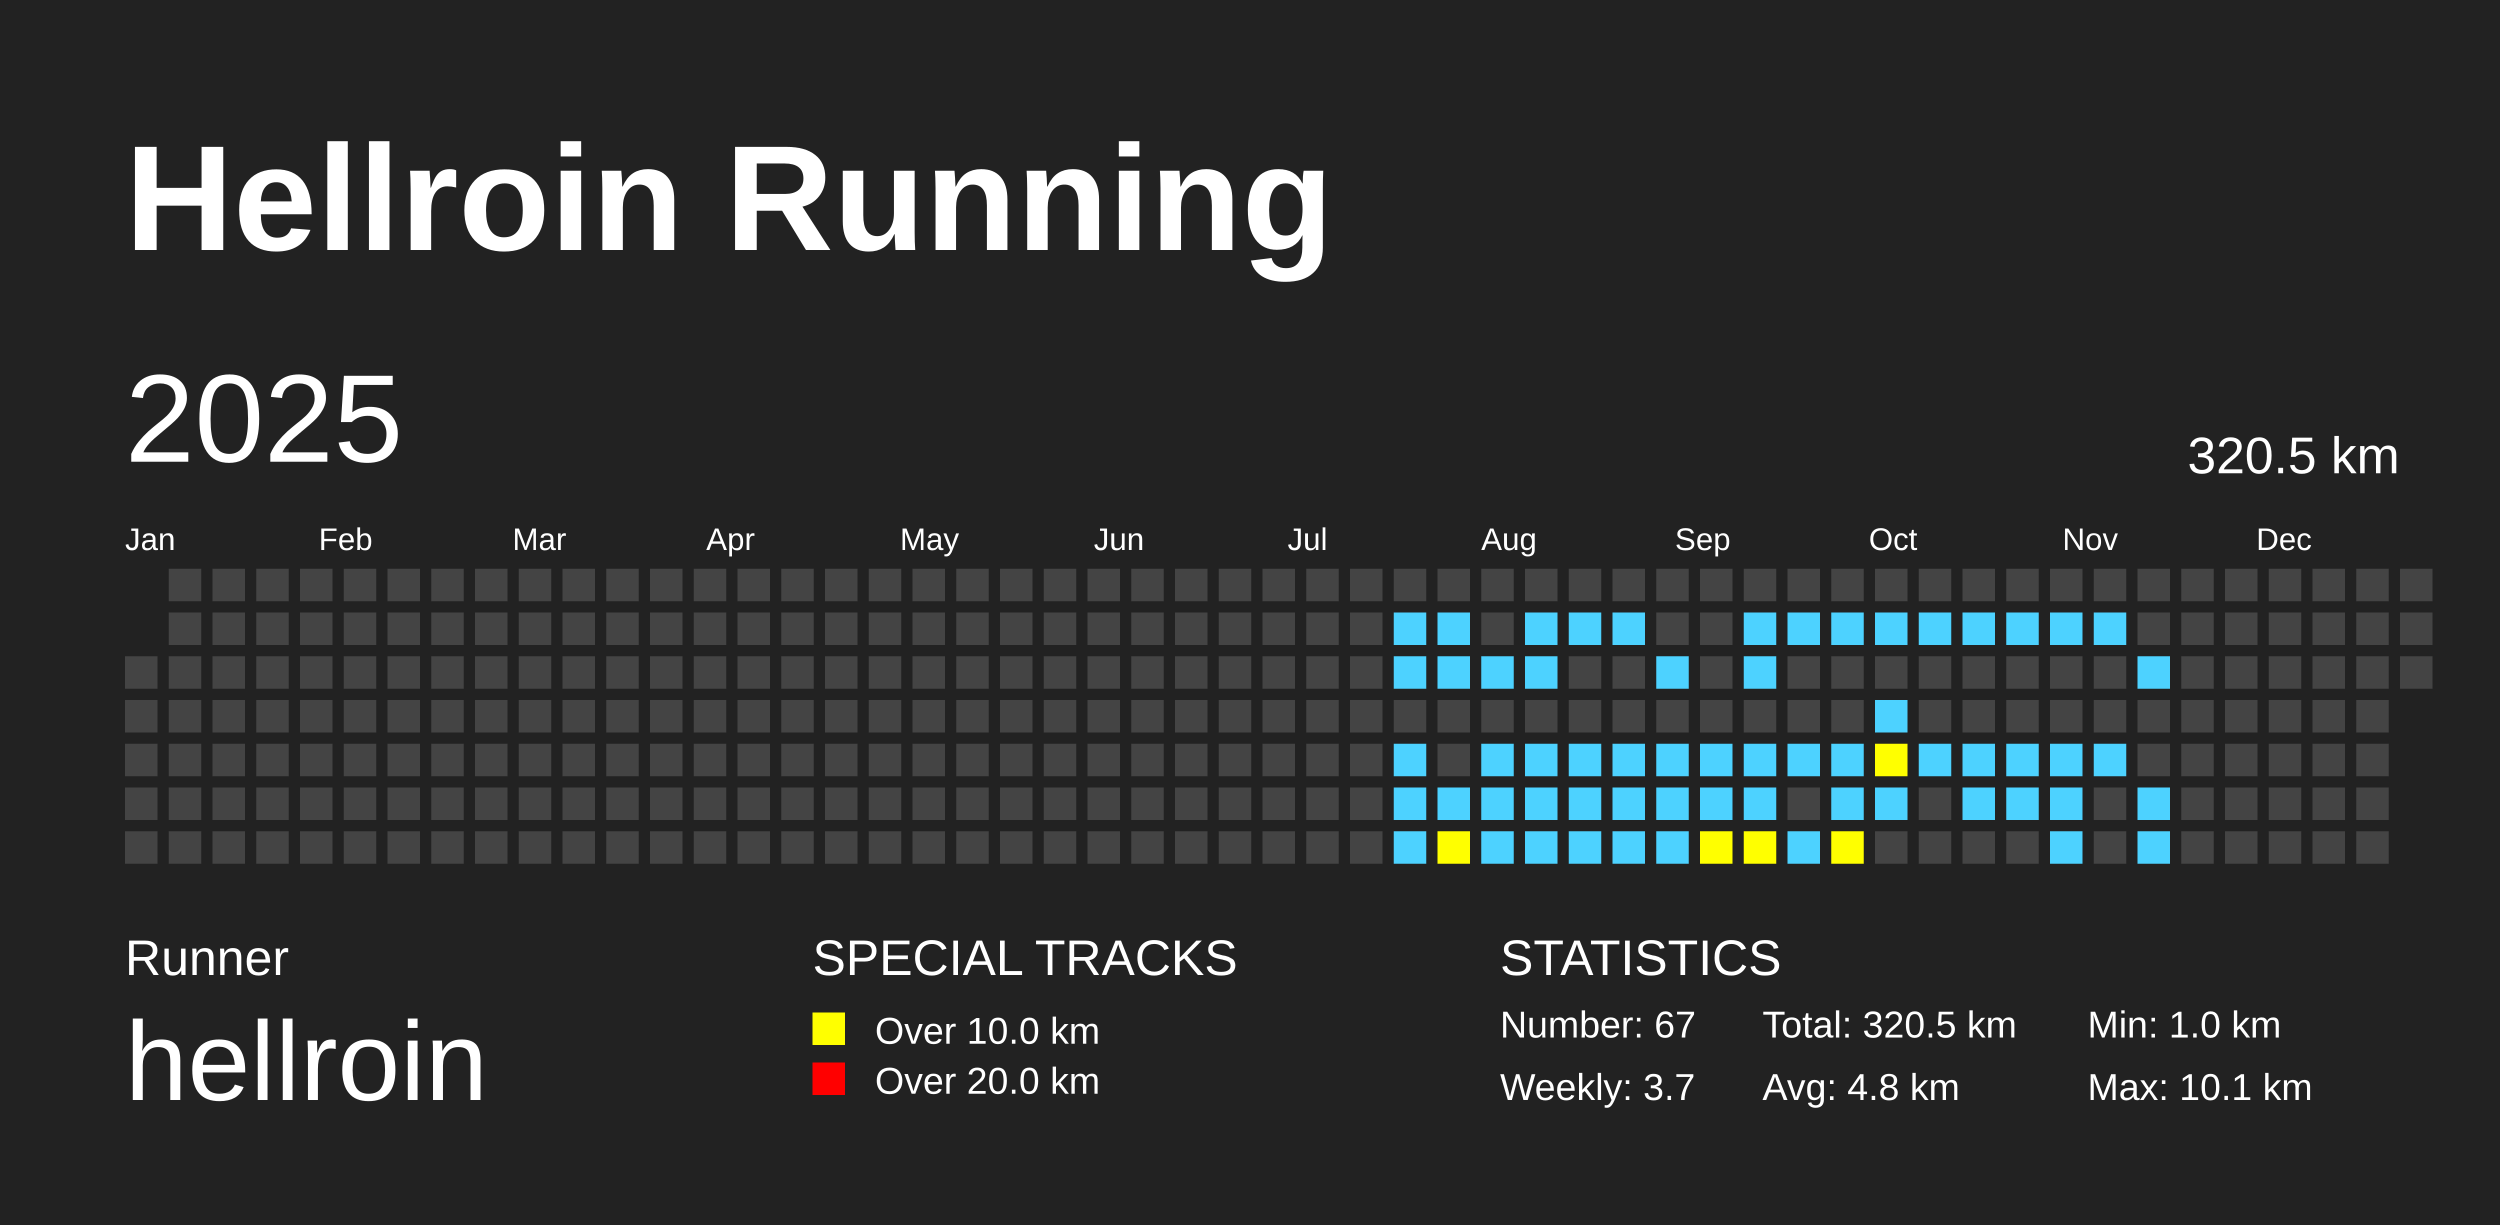
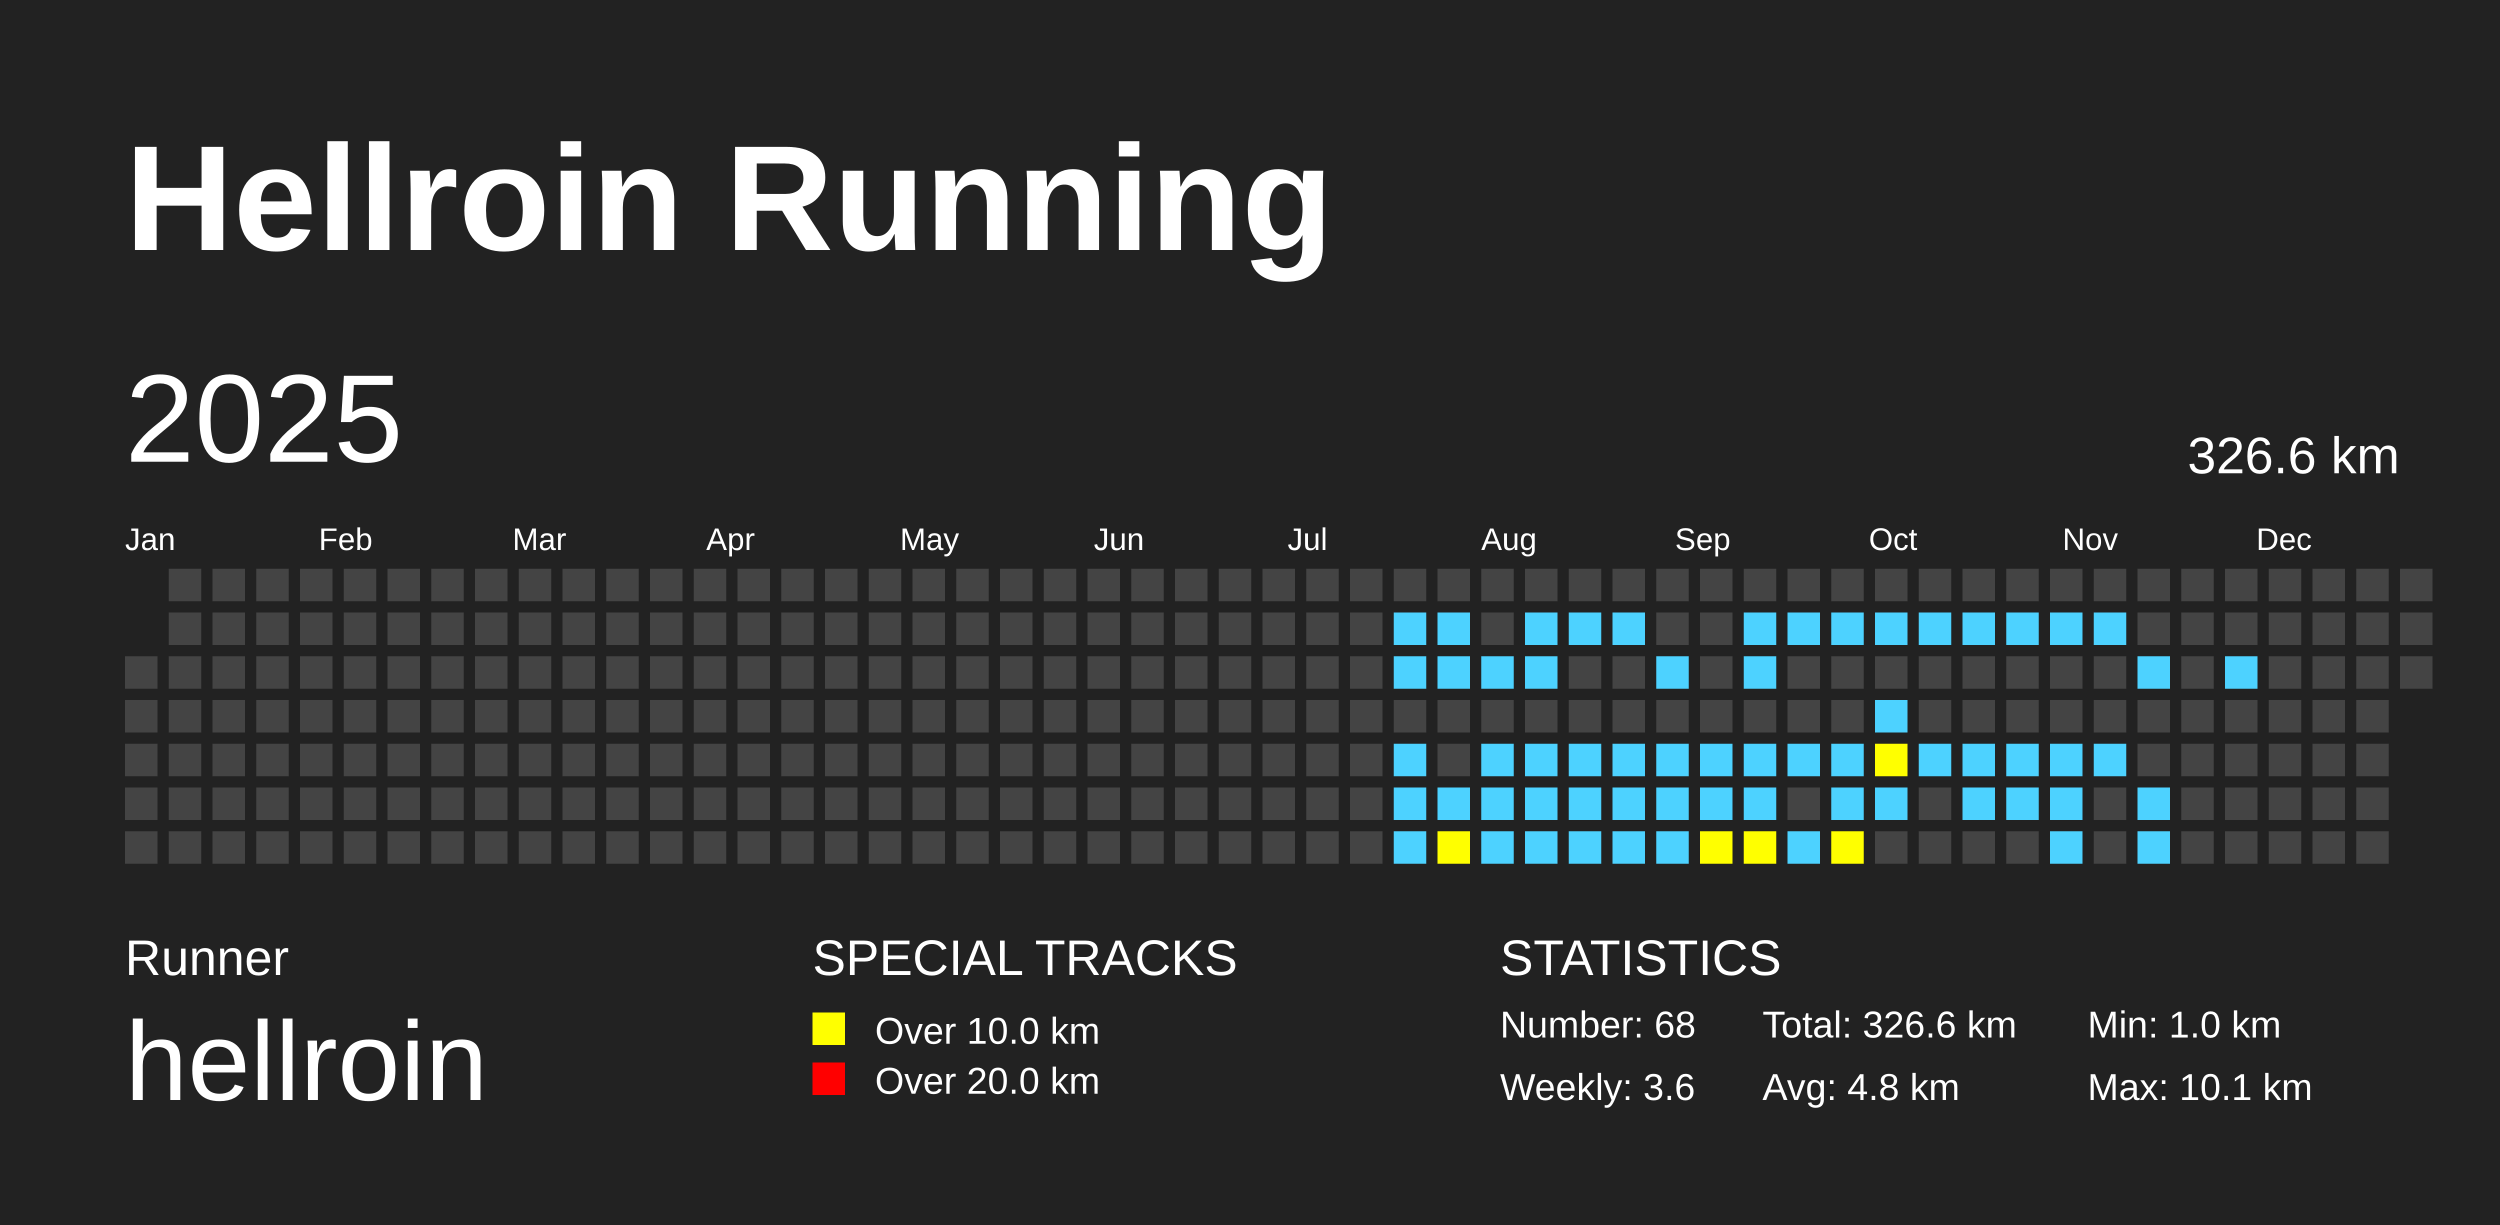
<svg xmlns="http://www.w3.org/2000/svg" baseProfile="full" height="98mm" version="1.1" viewBox="0,0,200,98" width="200mm">
  <defs />
  <rect fill="#222222" height="98" width="200" x="0" y="0" />
  <text fill="#FFFFFF" style="font-size:12px; font-family:Arial; font-weight:bold;" x="10" y="20">Hellroin Running</text>
  <text fill="#FFFFFF" style="font-size:4px; font-family:Arial" x="10" y="78">Runner</text>
  <text fill="#FFFFFF" style="font-size:9px; font-family:Arial" x="10" y="88">hellroin</text>
  <text fill="#FFFFFF" style="font-size:4px; font-family:Arial" x="65" y="78">SPECIAL TRACKS</text>
  <rect fill="yellow" height="2.6" width="2.6" x="65" y="81" />
  <text fill="#FFFFFF" style="font-size:3px; font-family:Arial" x="70" y="83.5">Over 10.0 km</text>
  <rect fill="red" height="2.6" width="2.6" x="65" y="85" />
  <text fill="#FFFFFF" style="font-size:3px; font-family:Arial" x="70" y="87.5">Over 20.0 km</text>
  <text fill="#FFFFFF" style="font-size:4px; font-family:Arial" x="120" y="78">STATISTICS</text>
-   <text fill="#FFFFFF" style="font-size:3px; font-family:Arial" x="120" y="83">Number: 67</text>
-   <text fill="#FFFFFF" style="font-size:3px; font-family:Arial" x="120" y="88">Weekly: 3.7</text>
-   <text fill="#FFFFFF" style="font-size:3px; font-family:Arial" x="141" y="83">Total: 320.5 km</text>
+   <text fill="#FFFFFF" style="font-size:3px; font-family:Arial" x="120" y="83">Number: 68</text>
+   <text fill="#FFFFFF" style="font-size:3px; font-family:Arial" x="120" y="88">Weekly: 3.6</text>
+   <text fill="#FFFFFF" style="font-size:3px; font-family:Arial" x="141" y="83">Total: 326.6 km</text>
  <text fill="#FFFFFF" style="font-size:3px; font-family:Arial" x="141" y="88">Avg: 4.8 km</text>
  <text fill="#FFFFFF" style="font-size:3px; font-family:Arial" x="167" y="83">Min: 1.0 km</text>
  <text fill="#FFFFFF" style="font-size:3px; font-family:Arial" x="167" y="88">Max: 10.1 km</text>
  <text dominant-baseline="hanging" fill="#FFFFFF" style="font-size:10.0px; font-family:Arial;" x="10" y="30">2025</text>
-   <text dominant-baseline="hanging" fill="#FFFFFF" style="font-size:4.125px; font-family:Arial;" x="175" y="35">320.5 km</text>
+   <text dominant-baseline="hanging" fill="#FFFFFF" style="font-size:4.125px; font-family:Arial;" x="175" y="35">326.6 km</text>
  <text fill="#FFFFFF" style="font-size:2.5px; font-family:Arial" x="10.0" y="44">Jan</text>
  <text fill="#FFFFFF" style="font-size:2.5px; font-family:Arial" x="25.5" y="44">Feb</text>
  <text fill="#FFFFFF" style="font-size:2.5px; font-family:Arial" x="41.0" y="44">Mar</text>
  <text fill="#FFFFFF" style="font-size:2.5px; font-family:Arial" x="56.5" y="44">Apr</text>
  <text fill="#FFFFFF" style="font-size:2.5px; font-family:Arial" x="72.0" y="44">May</text>
  <text fill="#FFFFFF" style="font-size:2.5px; font-family:Arial" x="87.5" y="44">Jun</text>
  <text fill="#FFFFFF" style="font-size:2.5px; font-family:Arial" x="103.0" y="44">Jul</text>
  <text fill="#FFFFFF" style="font-size:2.5px; font-family:Arial" x="118.5" y="44">Aug</text>
  <text fill="#FFFFFF" style="font-size:2.5px; font-family:Arial" x="134.0" y="44">Sep</text>
  <text fill="#FFFFFF" style="font-size:2.5px; font-family:Arial" x="149.5" y="44">Oct</text>
  <text fill="#FFFFFF" style="font-size:2.5px; font-family:Arial" x="165.0" y="44">Nov</text>
  <text fill="#FFFFFF" style="font-size:2.5px; font-family:Arial" x="180.5" y="44">Dec</text>
  <rect fill="#444444" height="2.6" width="2.6" x="10.0" y="52.5" />
  <rect fill="#444444" height="2.6" width="2.6" x="10.0" y="56.0" />
  <rect fill="#444444" height="2.6" width="2.6" x="10.0" y="59.5" />
  <rect fill="#444444" height="2.6" width="2.6" x="10.0" y="63.0" />
  <rect fill="#444444" height="2.6" width="2.6" x="10.0" y="66.5" />
  <rect fill="#444444" height="2.6" width="2.6" x="13.5" y="45.5" />
  <rect fill="#444444" height="2.6" width="2.6" x="13.5" y="49.0" />
  <rect fill="#444444" height="2.6" width="2.6" x="13.5" y="52.5" />
  <rect fill="#444444" height="2.6" width="2.6" x="13.5" y="56.0" />
  <rect fill="#444444" height="2.6" width="2.6" x="13.5" y="59.5" />
  <rect fill="#444444" height="2.6" width="2.6" x="13.5" y="63.0" />
  <rect fill="#444444" height="2.6" width="2.6" x="13.5" y="66.5" />
  <rect fill="#444444" height="2.6" width="2.6" x="17.0" y="45.5" />
  <rect fill="#444444" height="2.6" width="2.6" x="17.0" y="49.0" />
  <rect fill="#444444" height="2.6" width="2.6" x="17.0" y="52.5" />
  <rect fill="#444444" height="2.6" width="2.6" x="17.0" y="56.0" />
  <rect fill="#444444" height="2.6" width="2.6" x="17.0" y="59.5" />
  <rect fill="#444444" height="2.6" width="2.6" x="17.0" y="63.0" />
  <rect fill="#444444" height="2.6" width="2.6" x="17.0" y="66.5" />
  <rect fill="#444444" height="2.6" width="2.6" x="20.5" y="45.5" />
  <rect fill="#444444" height="2.6" width="2.6" x="20.5" y="49.0" />
  <rect fill="#444444" height="2.6" width="2.6" x="20.5" y="52.5" />
  <rect fill="#444444" height="2.6" width="2.6" x="20.5" y="56.0" />
  <rect fill="#444444" height="2.6" width="2.6" x="20.5" y="59.5" />
  <rect fill="#444444" height="2.6" width="2.6" x="20.5" y="63.0" />
  <rect fill="#444444" height="2.6" width="2.6" x="20.5" y="66.5" />
  <rect fill="#444444" height="2.6" width="2.6" x="24.0" y="45.5" />
  <rect fill="#444444" height="2.6" width="2.6" x="24.0" y="49.0" />
  <rect fill="#444444" height="2.6" width="2.6" x="24.0" y="52.5" />
  <rect fill="#444444" height="2.6" width="2.6" x="24.0" y="56.0" />
  <rect fill="#444444" height="2.6" width="2.6" x="24.0" y="59.5" />
  <rect fill="#444444" height="2.6" width="2.6" x="24.0" y="63.0" />
  <rect fill="#444444" height="2.6" width="2.6" x="24.0" y="66.5" />
  <rect fill="#444444" height="2.6" width="2.6" x="27.5" y="45.5" />
  <rect fill="#444444" height="2.6" width="2.6" x="27.5" y="49.0" />
  <rect fill="#444444" height="2.6" width="2.6" x="27.5" y="52.5" />
  <rect fill="#444444" height="2.6" width="2.6" x="27.5" y="56.0" />
  <rect fill="#444444" height="2.6" width="2.6" x="27.5" y="59.5" />
  <rect fill="#444444" height="2.6" width="2.6" x="27.5" y="63.0" />
  <rect fill="#444444" height="2.6" width="2.6" x="27.5" y="66.5" />
  <rect fill="#444444" height="2.6" width="2.6" x="31.0" y="45.5" />
  <rect fill="#444444" height="2.6" width="2.6" x="31.0" y="49.0" />
  <rect fill="#444444" height="2.6" width="2.6" x="31.0" y="52.5" />
  <rect fill="#444444" height="2.6" width="2.6" x="31.0" y="56.0" />
  <rect fill="#444444" height="2.6" width="2.6" x="31.0" y="59.5" />
  <rect fill="#444444" height="2.6" width="2.6" x="31.0" y="63.0" />
  <rect fill="#444444" height="2.6" width="2.6" x="31.0" y="66.5" />
  <rect fill="#444444" height="2.6" width="2.6" x="34.5" y="45.5" />
  <rect fill="#444444" height="2.6" width="2.6" x="34.5" y="49.0" />
  <rect fill="#444444" height="2.6" width="2.6" x="34.5" y="52.5" />
  <rect fill="#444444" height="2.6" width="2.6" x="34.5" y="56.0" />
  <rect fill="#444444" height="2.6" width="2.6" x="34.5" y="59.5" />
  <rect fill="#444444" height="2.6" width="2.6" x="34.5" y="63.0" />
  <rect fill="#444444" height="2.6" width="2.6" x="34.5" y="66.5" />
  <rect fill="#444444" height="2.6" width="2.6" x="38.0" y="45.5" />
  <rect fill="#444444" height="2.6" width="2.6" x="38.0" y="49.0" />
  <rect fill="#444444" height="2.6" width="2.6" x="38.0" y="52.5" />
  <rect fill="#444444" height="2.6" width="2.6" x="38.0" y="56.0" />
  <rect fill="#444444" height="2.6" width="2.6" x="38.0" y="59.5" />
  <rect fill="#444444" height="2.6" width="2.6" x="38.0" y="63.0" />
  <rect fill="#444444" height="2.6" width="2.6" x="38.0" y="66.5" />
  <rect fill="#444444" height="2.6" width="2.6" x="41.5" y="45.5" />
  <rect fill="#444444" height="2.6" width="2.6" x="41.5" y="49.0" />
  <rect fill="#444444" height="2.6" width="2.6" x="41.5" y="52.5" />
  <rect fill="#444444" height="2.6" width="2.6" x="41.5" y="56.0" />
  <rect fill="#444444" height="2.6" width="2.6" x="41.5" y="59.5" />
  <rect fill="#444444" height="2.6" width="2.6" x="41.5" y="63.0" />
  <rect fill="#444444" height="2.6" width="2.6" x="41.5" y="66.5" />
  <rect fill="#444444" height="2.6" width="2.6" x="45.0" y="45.5" />
  <rect fill="#444444" height="2.6" width="2.6" x="45.0" y="49.0" />
  <rect fill="#444444" height="2.6" width="2.6" x="45.0" y="52.5" />
  <rect fill="#444444" height="2.6" width="2.6" x="45.0" y="56.0" />
  <rect fill="#444444" height="2.6" width="2.6" x="45.0" y="59.5" />
  <rect fill="#444444" height="2.6" width="2.6" x="45.0" y="63.0" />
  <rect fill="#444444" height="2.6" width="2.6" x="45.0" y="66.5" />
  <rect fill="#444444" height="2.6" width="2.6" x="48.5" y="45.5" />
  <rect fill="#444444" height="2.6" width="2.6" x="48.5" y="49.0" />
  <rect fill="#444444" height="2.6" width="2.6" x="48.5" y="52.5" />
  <rect fill="#444444" height="2.6" width="2.6" x="48.5" y="56.0" />
  <rect fill="#444444" height="2.6" width="2.6" x="48.5" y="59.5" />
  <rect fill="#444444" height="2.6" width="2.6" x="48.5" y="63.0" />
  <rect fill="#444444" height="2.6" width="2.6" x="48.5" y="66.5" />
  <rect fill="#444444" height="2.6" width="2.6" x="52.0" y="45.5" />
  <rect fill="#444444" height="2.6" width="2.6" x="52.0" y="49.0" />
  <rect fill="#444444" height="2.6" width="2.6" x="52.0" y="52.5" />
  <rect fill="#444444" height="2.6" width="2.6" x="52.0" y="56.0" />
  <rect fill="#444444" height="2.6" width="2.6" x="52.0" y="59.5" />
  <rect fill="#444444" height="2.6" width="2.6" x="52.0" y="63.0" />
  <rect fill="#444444" height="2.6" width="2.6" x="52.0" y="66.5" />
  <rect fill="#444444" height="2.6" width="2.6" x="55.5" y="45.5" />
  <rect fill="#444444" height="2.6" width="2.6" x="55.5" y="49.0" />
  <rect fill="#444444" height="2.6" width="2.6" x="55.5" y="52.5" />
  <rect fill="#444444" height="2.6" width="2.6" x="55.5" y="56.0" />
  <rect fill="#444444" height="2.6" width="2.6" x="55.5" y="59.5" />
  <rect fill="#444444" height="2.6" width="2.6" x="55.5" y="63.0" />
  <rect fill="#444444" height="2.6" width="2.6" x="55.5" y="66.5" />
  <rect fill="#444444" height="2.6" width="2.6" x="59.0" y="45.5" />
  <rect fill="#444444" height="2.6" width="2.6" x="59.0" y="49.0" />
  <rect fill="#444444" height="2.6" width="2.6" x="59.0" y="52.5" />
  <rect fill="#444444" height="2.6" width="2.6" x="59.0" y="56.0" />
  <rect fill="#444444" height="2.6" width="2.6" x="59.0" y="59.5" />
  <rect fill="#444444" height="2.6" width="2.6" x="59.0" y="63.0" />
  <rect fill="#444444" height="2.6" width="2.6" x="59.0" y="66.5" />
  <rect fill="#444444" height="2.6" width="2.6" x="62.5" y="45.5" />
  <rect fill="#444444" height="2.6" width="2.6" x="62.5" y="49.0" />
  <rect fill="#444444" height="2.6" width="2.6" x="62.5" y="52.5" />
  <rect fill="#444444" height="2.6" width="2.6" x="62.5" y="56.0" />
  <rect fill="#444444" height="2.6" width="2.6" x="62.5" y="59.5" />
  <rect fill="#444444" height="2.6" width="2.6" x="62.5" y="63.0" />
  <rect fill="#444444" height="2.6" width="2.6" x="62.5" y="66.5" />
  <rect fill="#444444" height="2.6" width="2.6" x="66.0" y="45.5" />
  <rect fill="#444444" height="2.6" width="2.6" x="66.0" y="49.0" />
  <rect fill="#444444" height="2.6" width="2.6" x="66.0" y="52.5" />
  <rect fill="#444444" height="2.6" width="2.6" x="66.0" y="56.0" />
  <rect fill="#444444" height="2.6" width="2.6" x="66.0" y="59.5" />
  <rect fill="#444444" height="2.6" width="2.6" x="66.0" y="63.0" />
  <rect fill="#444444" height="2.6" width="2.6" x="66.0" y="66.5" />
  <rect fill="#444444" height="2.6" width="2.6" x="69.5" y="45.5" />
  <rect fill="#444444" height="2.6" width="2.6" x="69.5" y="49.0" />
  <rect fill="#444444" height="2.6" width="2.6" x="69.5" y="52.5" />
  <rect fill="#444444" height="2.6" width="2.6" x="69.5" y="56.0" />
  <rect fill="#444444" height="2.6" width="2.6" x="69.5" y="59.5" />
  <rect fill="#444444" height="2.6" width="2.6" x="69.5" y="63.0" />
  <rect fill="#444444" height="2.6" width="2.6" x="69.5" y="66.5" />
  <rect fill="#444444" height="2.6" width="2.6" x="73.0" y="45.5" />
  <rect fill="#444444" height="2.6" width="2.6" x="73.0" y="49.0" />
  <rect fill="#444444" height="2.6" width="2.6" x="73.0" y="52.5" />
  <rect fill="#444444" height="2.6" width="2.6" x="73.0" y="56.0" />
  <rect fill="#444444" height="2.6" width="2.6" x="73.0" y="59.5" />
  <rect fill="#444444" height="2.6" width="2.6" x="73.0" y="63.0" />
  <rect fill="#444444" height="2.6" width="2.6" x="73.0" y="66.5" />
  <rect fill="#444444" height="2.6" width="2.6" x="76.5" y="45.5" />
  <rect fill="#444444" height="2.6" width="2.6" x="76.5" y="49.0" />
  <rect fill="#444444" height="2.6" width="2.6" x="76.5" y="52.5" />
  <rect fill="#444444" height="2.6" width="2.6" x="76.5" y="56.0" />
  <rect fill="#444444" height="2.6" width="2.6" x="76.5" y="59.5" />
  <rect fill="#444444" height="2.6" width="2.6" x="76.5" y="63.0" />
  <rect fill="#444444" height="2.6" width="2.6" x="76.5" y="66.5" />
  <rect fill="#444444" height="2.6" width="2.6" x="80.0" y="45.5" />
  <rect fill="#444444" height="2.6" width="2.6" x="80.0" y="49.0" />
  <rect fill="#444444" height="2.6" width="2.6" x="80.0" y="52.5" />
  <rect fill="#444444" height="2.6" width="2.6" x="80.0" y="56.0" />
  <rect fill="#444444" height="2.6" width="2.6" x="80.0" y="59.5" />
  <rect fill="#444444" height="2.6" width="2.6" x="80.0" y="63.0" />
  <rect fill="#444444" height="2.6" width="2.6" x="80.0" y="66.5" />
  <rect fill="#444444" height="2.6" width="2.6" x="83.5" y="45.5" />
  <rect fill="#444444" height="2.6" width="2.6" x="83.5" y="49.0" />
  <rect fill="#444444" height="2.6" width="2.6" x="83.5" y="52.5" />
  <rect fill="#444444" height="2.6" width="2.6" x="83.5" y="56.0" />
  <rect fill="#444444" height="2.6" width="2.6" x="83.5" y="59.5" />
  <rect fill="#444444" height="2.6" width="2.6" x="83.5" y="63.0" />
  <rect fill="#444444" height="2.6" width="2.6" x="83.5" y="66.5" />
  <rect fill="#444444" height="2.6" width="2.6" x="87.0" y="45.5" />
  <rect fill="#444444" height="2.6" width="2.6" x="87.0" y="49.0" />
  <rect fill="#444444" height="2.6" width="2.6" x="87.0" y="52.5" />
  <rect fill="#444444" height="2.6" width="2.6" x="87.0" y="56.0" />
  <rect fill="#444444" height="2.6" width="2.6" x="87.0" y="59.5" />
  <rect fill="#444444" height="2.6" width="2.6" x="87.0" y="63.0" />
  <rect fill="#444444" height="2.6" width="2.6" x="87.0" y="66.5" />
  <rect fill="#444444" height="2.6" width="2.6" x="90.5" y="45.5" />
  <rect fill="#444444" height="2.6" width="2.6" x="90.5" y="49.0" />
  <rect fill="#444444" height="2.6" width="2.6" x="90.5" y="52.5" />
  <rect fill="#444444" height="2.6" width="2.6" x="90.5" y="56.0" />
  <rect fill="#444444" height="2.6" width="2.6" x="90.5" y="59.5" />
  <rect fill="#444444" height="2.6" width="2.6" x="90.5" y="63.0" />
  <rect fill="#444444" height="2.6" width="2.6" x="90.5" y="66.5" />
  <rect fill="#444444" height="2.6" width="2.6" x="94.0" y="45.5" />
  <rect fill="#444444" height="2.6" width="2.6" x="94.0" y="49.0" />
  <rect fill="#444444" height="2.6" width="2.6" x="94.0" y="52.5" />
  <rect fill="#444444" height="2.6" width="2.6" x="94.0" y="56.0" />
  <rect fill="#444444" height="2.6" width="2.6" x="94.0" y="59.5" />
  <rect fill="#444444" height="2.6" width="2.6" x="94.0" y="63.0" />
  <rect fill="#444444" height="2.6" width="2.6" x="94.0" y="66.5" />
  <rect fill="#444444" height="2.6" width="2.6" x="97.5" y="45.5" />
  <rect fill="#444444" height="2.6" width="2.6" x="97.5" y="49.0" />
  <rect fill="#444444" height="2.6" width="2.6" x="97.5" y="52.5" />
  <rect fill="#444444" height="2.6" width="2.6" x="97.5" y="56.0" />
  <rect fill="#444444" height="2.6" width="2.6" x="97.5" y="59.5" />
  <rect fill="#444444" height="2.6" width="2.6" x="97.5" y="63.0" />
  <rect fill="#444444" height="2.6" width="2.6" x="97.5" y="66.5" />
  <rect fill="#444444" height="2.6" width="2.6" x="101.0" y="45.5" />
  <rect fill="#444444" height="2.6" width="2.6" x="101.0" y="49.0" />
  <rect fill="#444444" height="2.6" width="2.6" x="101.0" y="52.5" />
  <rect fill="#444444" height="2.6" width="2.6" x="101.0" y="56.0" />
  <rect fill="#444444" height="2.6" width="2.6" x="101.0" y="59.5" />
  <rect fill="#444444" height="2.6" width="2.6" x="101.0" y="63.0" />
  <rect fill="#444444" height="2.6" width="2.6" x="101.0" y="66.5" />
  <rect fill="#444444" height="2.6" width="2.6" x="104.5" y="45.5" />
  <rect fill="#444444" height="2.6" width="2.6" x="104.5" y="49.0" />
  <rect fill="#444444" height="2.6" width="2.6" x="104.5" y="52.5" />
  <rect fill="#444444" height="2.6" width="2.6" x="104.5" y="56.0" />
  <rect fill="#444444" height="2.6" width="2.6" x="104.5" y="59.5" />
  <rect fill="#444444" height="2.6" width="2.6" x="104.5" y="63.0" />
  <rect fill="#444444" height="2.6" width="2.6" x="104.5" y="66.5" />
  <rect fill="#444444" height="2.6" width="2.6" x="108.0" y="45.5" />
  <rect fill="#444444" height="2.6" width="2.6" x="108.0" y="49.0" />
  <rect fill="#444444" height="2.6" width="2.6" x="108.0" y="52.5" />
  <rect fill="#444444" height="2.6" width="2.6" x="108.0" y="56.0" />
  <rect fill="#444444" height="2.6" width="2.6" x="108.0" y="59.5" />
  <rect fill="#444444" height="2.6" width="2.6" x="108.0" y="63.0" />
  <rect fill="#444444" height="2.6" width="2.6" x="108.0" y="66.5" />
  <rect fill="#444444" height="2.6" width="2.6" x="111.5" y="45.5" />
  <rect fill="#4DD2FF" height="2.6" width="2.6" x="111.5" y="49.0" />
  <rect fill="#4DD2FF" height="2.6" width="2.6" x="111.5" y="52.5" />
  <rect fill="#444444" height="2.6" width="2.6" x="111.5" y="56.0" />
  <rect fill="#4DD2FF" height="2.6" width="2.6" x="111.5" y="59.5" />
  <rect fill="#4DD2FF" height="2.6" width="2.6" x="111.5" y="63.0" />
  <rect fill="#4DD2FF" height="2.6" width="2.6" x="111.5" y="66.5" />
  <rect fill="#444444" height="2.6" width="2.6" x="115.0" y="45.5" />
  <rect fill="#4DD2FF" height="2.6" width="2.6" x="115.0" y="49.0" />
  <rect fill="#4DD2FF" height="2.6" width="2.6" x="115.0" y="52.5" />
  <rect fill="#444444" height="2.6" width="2.6" x="115.0" y="56.0" />
  <rect fill="#444444" height="2.6" width="2.6" x="115.0" y="59.5" />
  <rect fill="#4DD2FF" height="2.6" width="2.6" x="115.0" y="63.0" />
  <rect fill="yellow" height="2.6" width="2.6" x="115.0" y="66.5" />
  <rect fill="#444444" height="2.6" width="2.6" x="118.5" y="45.5" />
  <rect fill="#444444" height="2.6" width="2.6" x="118.5" y="49.0" />
  <rect fill="#4DD2FF" height="2.6" width="2.6" x="118.5" y="52.5" />
  <rect fill="#444444" height="2.6" width="2.6" x="118.5" y="56.0" />
  <rect fill="#4DD2FF" height="2.6" width="2.6" x="118.5" y="59.5" />
  <rect fill="#4DD2FF" height="2.6" width="2.6" x="118.5" y="63.0" />
  <rect fill="#4DD2FF" height="2.6" width="2.6" x="118.5" y="66.5" />
  <rect fill="#444444" height="2.6" width="2.6" x="122.0" y="45.5" />
  <rect fill="#4DD2FF" height="2.6" width="2.6" x="122.0" y="49.0" />
  <rect fill="#4DD2FF" height="2.6" width="2.6" x="122.0" y="52.5" />
  <rect fill="#444444" height="2.6" width="2.6" x="122.0" y="56.0" />
  <rect fill="#4DD2FF" height="2.6" width="2.6" x="122.0" y="59.5" />
  <rect fill="#4DD2FF" height="2.6" width="2.6" x="122.0" y="63.0" />
  <rect fill="#4DD2FF" height="2.6" width="2.6" x="122.0" y="66.5" />
  <rect fill="#444444" height="2.6" width="2.6" x="125.5" y="45.5" />
  <rect fill="#4DD2FF" height="2.6" width="2.6" x="125.5" y="49.0" />
  <rect fill="#444444" height="2.6" width="2.6" x="125.5" y="52.5" />
  <rect fill="#444444" height="2.6" width="2.6" x="125.5" y="56.0" />
  <rect fill="#4DD2FF" height="2.6" width="2.6" x="125.5" y="59.5" />
  <rect fill="#4DD2FF" height="2.6" width="2.6" x="125.5" y="63.0" />
  <rect fill="#4DD2FF" height="2.6" width="2.6" x="125.5" y="66.5" />
  <rect fill="#444444" height="2.6" width="2.6" x="129.0" y="45.5" />
  <rect fill="#4DD2FF" height="2.6" width="2.6" x="129.0" y="49.0" />
  <rect fill="#444444" height="2.6" width="2.6" x="129.0" y="52.5" />
  <rect fill="#444444" height="2.6" width="2.6" x="129.0" y="56.0" />
  <rect fill="#4DD2FF" height="2.6" width="2.6" x="129.0" y="59.5" />
  <rect fill="#4DD2FF" height="2.6" width="2.6" x="129.0" y="63.0" />
  <rect fill="#4DD2FF" height="2.6" width="2.6" x="129.0" y="66.5" />
  <rect fill="#444444" height="2.6" width="2.6" x="132.5" y="45.5" />
  <rect fill="#444444" height="2.6" width="2.6" x="132.5" y="49.0" />
  <rect fill="#4DD2FF" height="2.6" width="2.6" x="132.5" y="52.5" />
  <rect fill="#444444" height="2.6" width="2.6" x="132.5" y="56.0" />
  <rect fill="#4DD2FF" height="2.6" width="2.6" x="132.5" y="59.5" />
  <rect fill="#4DD2FF" height="2.6" width="2.6" x="132.5" y="63.0" />
  <rect fill="#4DD2FF" height="2.6" width="2.6" x="132.5" y="66.5" />
  <rect fill="#444444" height="2.6" width="2.6" x="136.0" y="45.5" />
  <rect fill="#444444" height="2.6" width="2.6" x="136.0" y="49.0" />
  <rect fill="#444444" height="2.6" width="2.6" x="136.0" y="52.5" />
  <rect fill="#444444" height="2.6" width="2.6" x="136.0" y="56.0" />
  <rect fill="#4DD2FF" height="2.6" width="2.6" x="136.0" y="59.5" />
  <rect fill="#4DD2FF" height="2.6" width="2.6" x="136.0" y="63.0" />
  <rect fill="yellow" height="2.6" width="2.6" x="136.0" y="66.5" />
  <rect fill="#444444" height="2.6" width="2.6" x="139.5" y="45.5" />
  <rect fill="#4DD2FF" height="2.6" width="2.6" x="139.5" y="49.0" />
  <rect fill="#4DD2FF" height="2.6" width="2.6" x="139.5" y="52.5" />
  <rect fill="#444444" height="2.6" width="2.6" x="139.5" y="56.0" />
  <rect fill="#4DD2FF" height="2.6" width="2.6" x="139.5" y="59.5" />
  <rect fill="#4DD2FF" height="2.6" width="2.6" x="139.5" y="63.0" />
  <rect fill="yellow" height="2.6" width="2.6" x="139.5" y="66.5" />
  <rect fill="#444444" height="2.6" width="2.6" x="143.0" y="45.5" />
  <rect fill="#4DD2FF" height="2.6" width="2.6" x="143.0" y="49.0" />
  <rect fill="#444444" height="2.6" width="2.6" x="143.0" y="52.5" />
  <rect fill="#444444" height="2.6" width="2.6" x="143.0" y="56.0" />
  <rect fill="#4DD2FF" height="2.6" width="2.6" x="143.0" y="59.5" />
  <rect fill="#444444" height="2.6" width="2.6" x="143.0" y="63.0" />
  <rect fill="#4DD2FF" height="2.6" width="2.6" x="143.0" y="66.5" />
  <rect fill="#444444" height="2.6" width="2.6" x="146.5" y="45.5" />
  <rect fill="#4DD2FF" height="2.6" width="2.6" x="146.5" y="49.0" />
  <rect fill="#444444" height="2.6" width="2.6" x="146.5" y="52.5" />
  <rect fill="#444444" height="2.6" width="2.6" x="146.5" y="56.0" />
  <rect fill="#4DD2FF" height="2.6" width="2.6" x="146.5" y="59.5" />
  <rect fill="#4DD2FF" height="2.6" width="2.6" x="146.5" y="63.0" />
  <rect fill="yellow" height="2.6" width="2.6" x="146.5" y="66.5" />
  <rect fill="#444444" height="2.6" width="2.6" x="150.0" y="45.5" />
  <rect fill="#4DD2FF" height="2.6" width="2.6" x="150.0" y="49.0" />
  <rect fill="#444444" height="2.6" width="2.6" x="150.0" y="52.5" />
  <rect fill="#4DD2FF" height="2.6" width="2.6" x="150.0" y="56.0" />
  <rect fill="yellow" height="2.6" width="2.6" x="150.0" y="59.5" />
  <rect fill="#4DD2FF" height="2.6" width="2.6" x="150.0" y="63.0" />
  <rect fill="#444444" height="2.6" width="2.6" x="150.0" y="66.5" />
  <rect fill="#444444" height="2.6" width="2.6" x="153.5" y="45.5" />
  <rect fill="#4DD2FF" height="2.6" width="2.6" x="153.5" y="49.0" />
  <rect fill="#444444" height="2.6" width="2.6" x="153.5" y="52.5" />
  <rect fill="#444444" height="2.6" width="2.6" x="153.5" y="56.0" />
  <rect fill="#4DD2FF" height="2.6" width="2.6" x="153.5" y="59.5" />
  <rect fill="#444444" height="2.6" width="2.6" x="153.5" y="63.0" />
  <rect fill="#444444" height="2.6" width="2.6" x="153.5" y="66.5" />
  <rect fill="#444444" height="2.6" width="2.6" x="157.0" y="45.5" />
  <rect fill="#4DD2FF" height="2.6" width="2.6" x="157.0" y="49.0" />
  <rect fill="#444444" height="2.6" width="2.6" x="157.0" y="52.5" />
  <rect fill="#444444" height="2.6" width="2.6" x="157.0" y="56.0" />
  <rect fill="#4DD2FF" height="2.6" width="2.6" x="157.0" y="59.5" />
  <rect fill="#4DD2FF" height="2.6" width="2.6" x="157.0" y="63.0" />
  <rect fill="#444444" height="2.6" width="2.6" x="157.0" y="66.5" />
  <rect fill="#444444" height="2.6" width="2.6" x="160.5" y="45.5" />
  <rect fill="#4DD2FF" height="2.6" width="2.6" x="160.5" y="49.0" />
  <rect fill="#444444" height="2.6" width="2.6" x="160.5" y="52.5" />
  <rect fill="#444444" height="2.6" width="2.6" x="160.5" y="56.0" />
  <rect fill="#4DD2FF" height="2.6" width="2.6" x="160.5" y="59.5" />
  <rect fill="#4DD2FF" height="2.6" width="2.6" x="160.5" y="63.0" />
  <rect fill="#444444" height="2.6" width="2.6" x="160.5" y="66.5" />
  <rect fill="#444444" height="2.6" width="2.6" x="164.0" y="45.5" />
  <rect fill="#4DD2FF" height="2.6" width="2.6" x="164.0" y="49.0" />
  <rect fill="#444444" height="2.6" width="2.6" x="164.0" y="52.5" />
  <rect fill="#444444" height="2.6" width="2.6" x="164.0" y="56.0" />
  <rect fill="#4DD2FF" height="2.6" width="2.6" x="164.0" y="59.5" />
  <rect fill="#4DD2FF" height="2.6" width="2.6" x="164.0" y="63.0" />
  <rect fill="#4DD2FF" height="2.6" width="2.6" x="164.0" y="66.5" />
  <rect fill="#444444" height="2.6" width="2.6" x="167.5" y="45.5" />
  <rect fill="#4DD2FF" height="2.6" width="2.6" x="167.5" y="49.0" />
  <rect fill="#444444" height="2.6" width="2.6" x="167.5" y="52.5" />
  <rect fill="#444444" height="2.6" width="2.6" x="167.5" y="56.0" />
  <rect fill="#4DD2FF" height="2.6" width="2.6" x="167.5" y="59.5" />
  <rect fill="#444444" height="2.6" width="2.6" x="167.5" y="63.0" />
  <rect fill="#444444" height="2.6" width="2.6" x="167.5" y="66.5" />
  <rect fill="#444444" height="2.6" width="2.6" x="171.0" y="45.5" />
  <rect fill="#444444" height="2.6" width="2.6" x="171.0" y="49.0" />
  <rect fill="#4DD2FF" height="2.6" width="2.6" x="171.0" y="52.5" />
  <rect fill="#444444" height="2.6" width="2.6" x="171.0" y="56.0" />
  <rect fill="#444444" height="2.6" width="2.6" x="171.0" y="59.5" />
  <rect fill="#4DD2FF" height="2.6" width="2.6" x="171.0" y="63.0" />
  <rect fill="#4DD2FF" height="2.6" width="2.6" x="171.0" y="66.5" />
  <rect fill="#444444" height="2.6" width="2.6" x="174.5" y="45.5" />
  <rect fill="#444444" height="2.6" width="2.6" x="174.5" y="49.0" />
  <rect fill="#444444" height="2.6" width="2.6" x="174.5" y="52.5" />
  <rect fill="#444444" height="2.6" width="2.6" x="174.5" y="56.0" />
  <rect fill="#444444" height="2.6" width="2.6" x="174.5" y="59.5" />
  <rect fill="#444444" height="2.6" width="2.6" x="174.5" y="63.0" />
  <rect fill="#444444" height="2.6" width="2.6" x="174.5" y="66.5" />
  <rect fill="#444444" height="2.6" width="2.6" x="178.0" y="45.5" />
  <rect fill="#444444" height="2.6" width="2.6" x="178.0" y="49.0" />
-   <rect fill="#444444" height="2.6" width="2.6" x="178.0" y="52.5" />
+   <rect fill="#4DD2FF" height="2.6" width="2.6" x="178.0" y="52.5" />
  <rect fill="#444444" height="2.6" width="2.6" x="178.0" y="56.0" />
  <rect fill="#444444" height="2.6" width="2.6" x="178.0" y="59.5" />
  <rect fill="#444444" height="2.6" width="2.6" x="178.0" y="63.0" />
  <rect fill="#444444" height="2.6" width="2.6" x="178.0" y="66.5" />
  <rect fill="#444444" height="2.6" width="2.6" x="181.5" y="45.5" />
  <rect fill="#444444" height="2.6" width="2.6" x="181.5" y="49.0" />
  <rect fill="#444444" height="2.6" width="2.6" x="181.5" y="52.5" />
  <rect fill="#444444" height="2.6" width="2.6" x="181.5" y="56.0" />
  <rect fill="#444444" height="2.6" width="2.6" x="181.5" y="59.5" />
  <rect fill="#444444" height="2.6" width="2.6" x="181.5" y="63.0" />
  <rect fill="#444444" height="2.6" width="2.6" x="181.5" y="66.5" />
  <rect fill="#444444" height="2.6" width="2.6" x="185.0" y="45.5" />
  <rect fill="#444444" height="2.6" width="2.6" x="185.0" y="49.0" />
  <rect fill="#444444" height="2.6" width="2.6" x="185.0" y="52.5" />
  <rect fill="#444444" height="2.6" width="2.6" x="185.0" y="56.0" />
  <rect fill="#444444" height="2.6" width="2.6" x="185.0" y="59.5" />
  <rect fill="#444444" height="2.6" width="2.6" x="185.0" y="63.0" />
  <rect fill="#444444" height="2.6" width="2.6" x="185.0" y="66.5" />
  <rect fill="#444444" height="2.6" width="2.6" x="188.5" y="45.5" />
  <rect fill="#444444" height="2.6" width="2.6" x="188.5" y="49.0" />
  <rect fill="#444444" height="2.6" width="2.6" x="188.5" y="52.5" />
  <rect fill="#444444" height="2.6" width="2.6" x="188.5" y="56.0" />
  <rect fill="#444444" height="2.6" width="2.6" x="188.5" y="59.5" />
  <rect fill="#444444" height="2.6" width="2.6" x="188.5" y="63.0" />
  <rect fill="#444444" height="2.6" width="2.6" x="188.5" y="66.5" />
  <rect fill="#444444" height="2.6" width="2.6" x="192.0" y="45.5" />
  <rect fill="#444444" height="2.6" width="2.6" x="192.0" y="49.0" />
  <rect fill="#444444" height="2.6" width="2.6" x="192.0" y="52.5" />
</svg>
